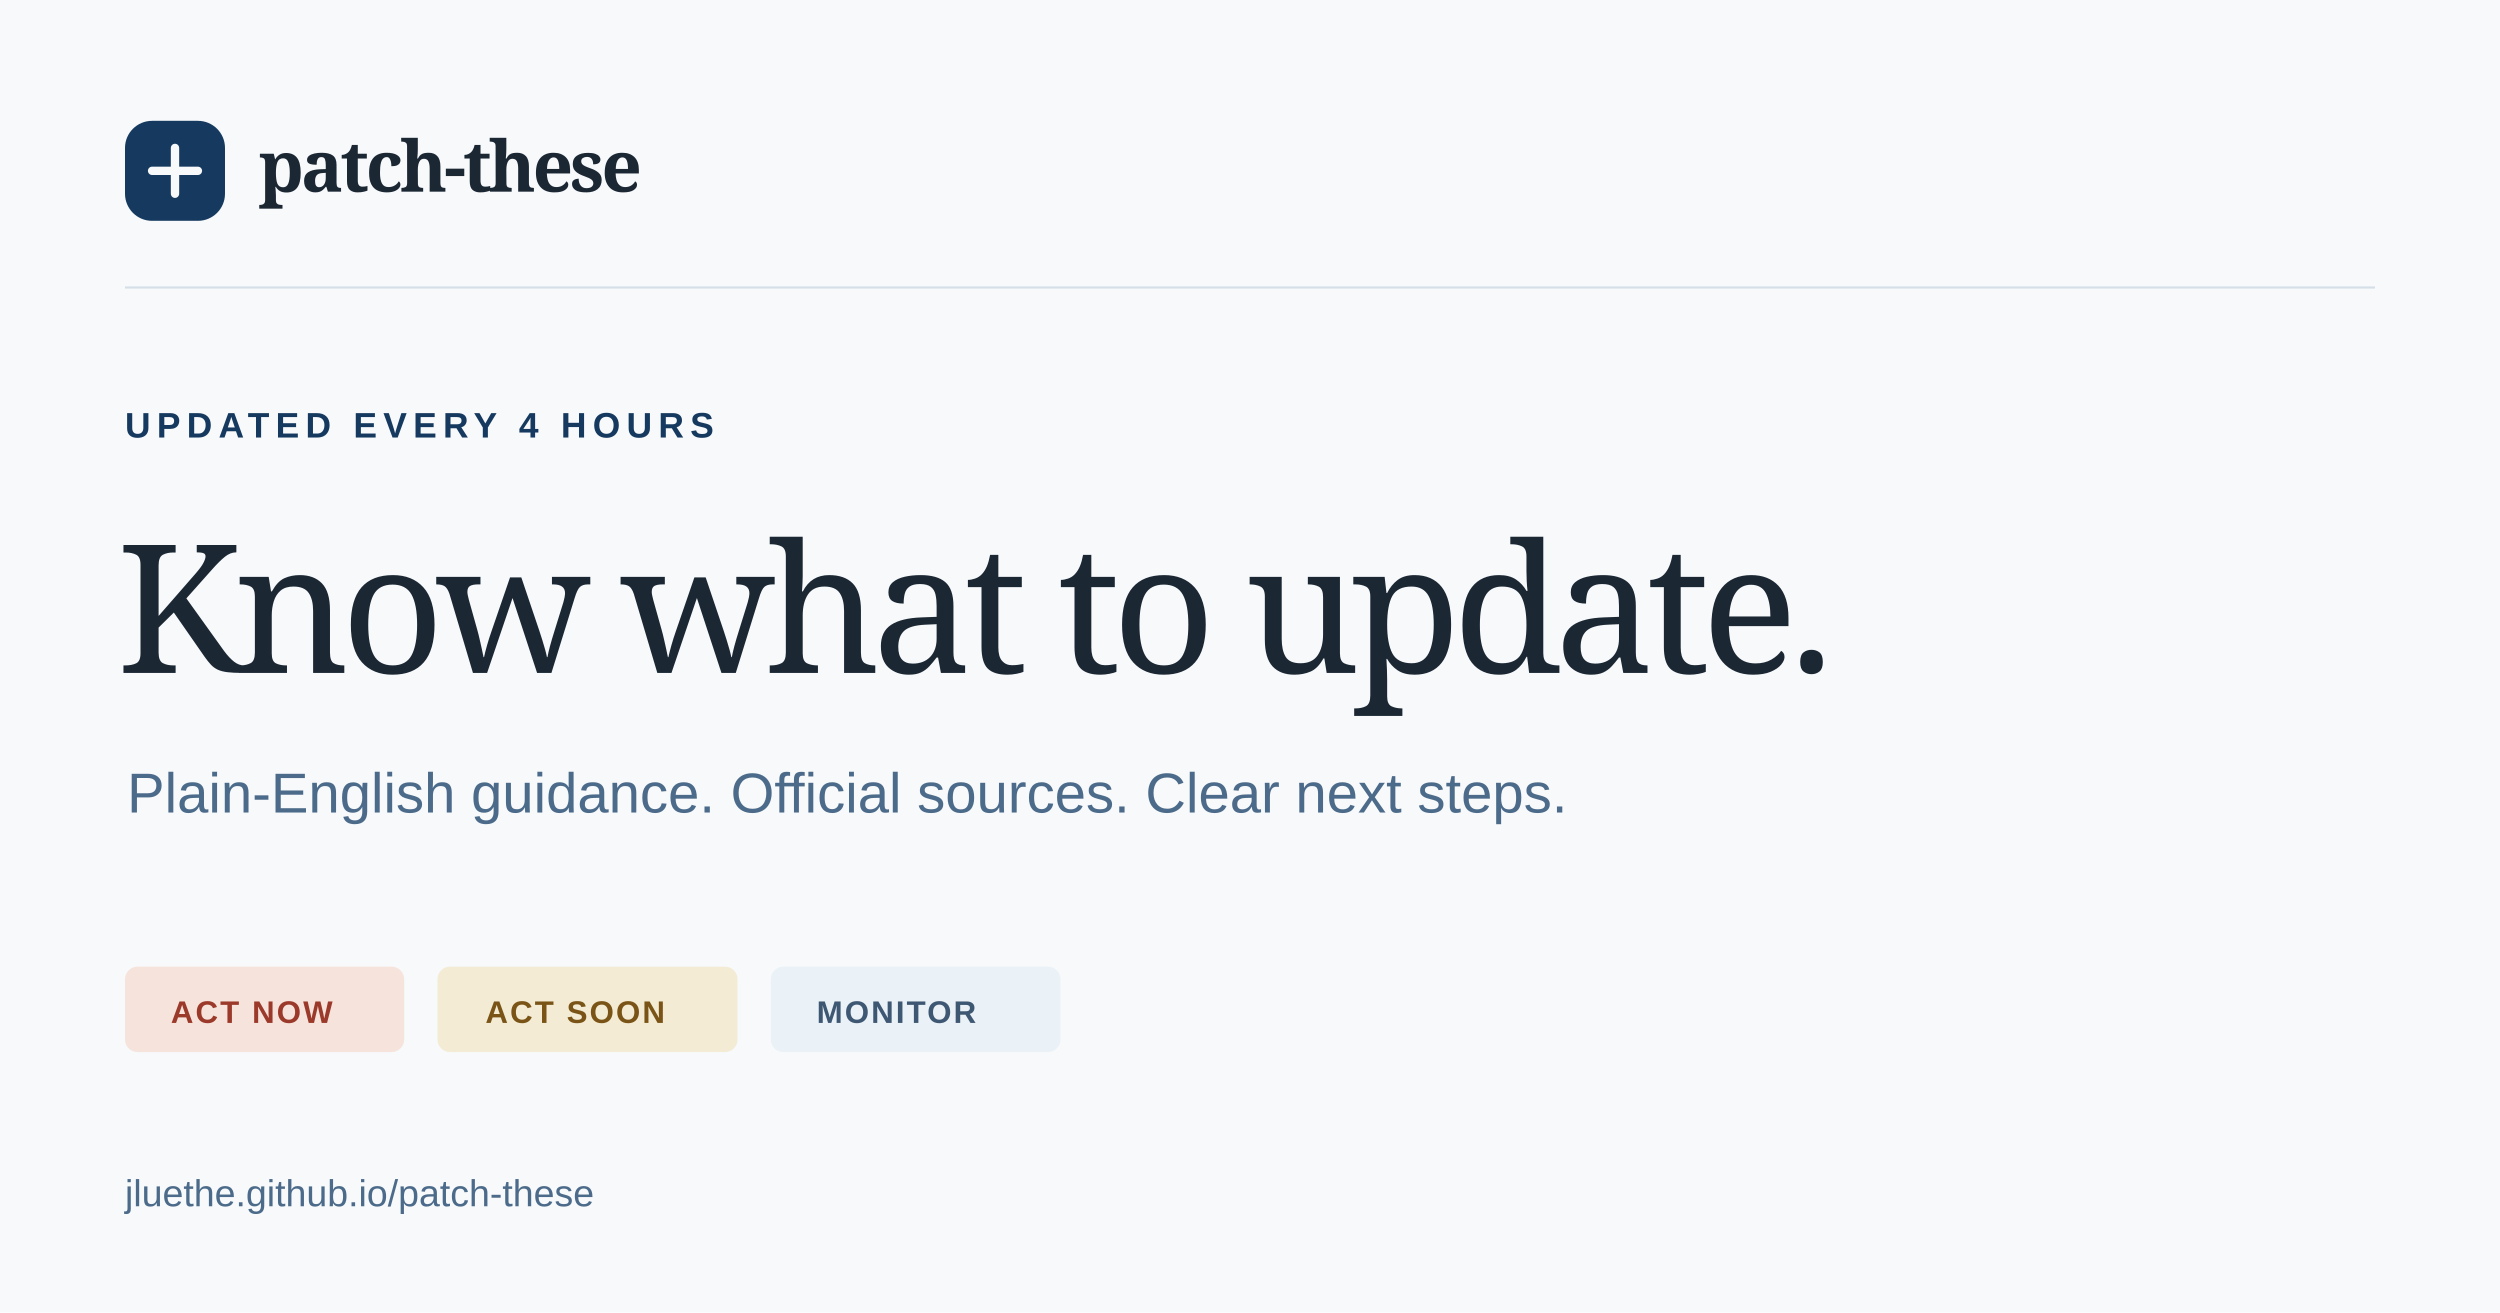
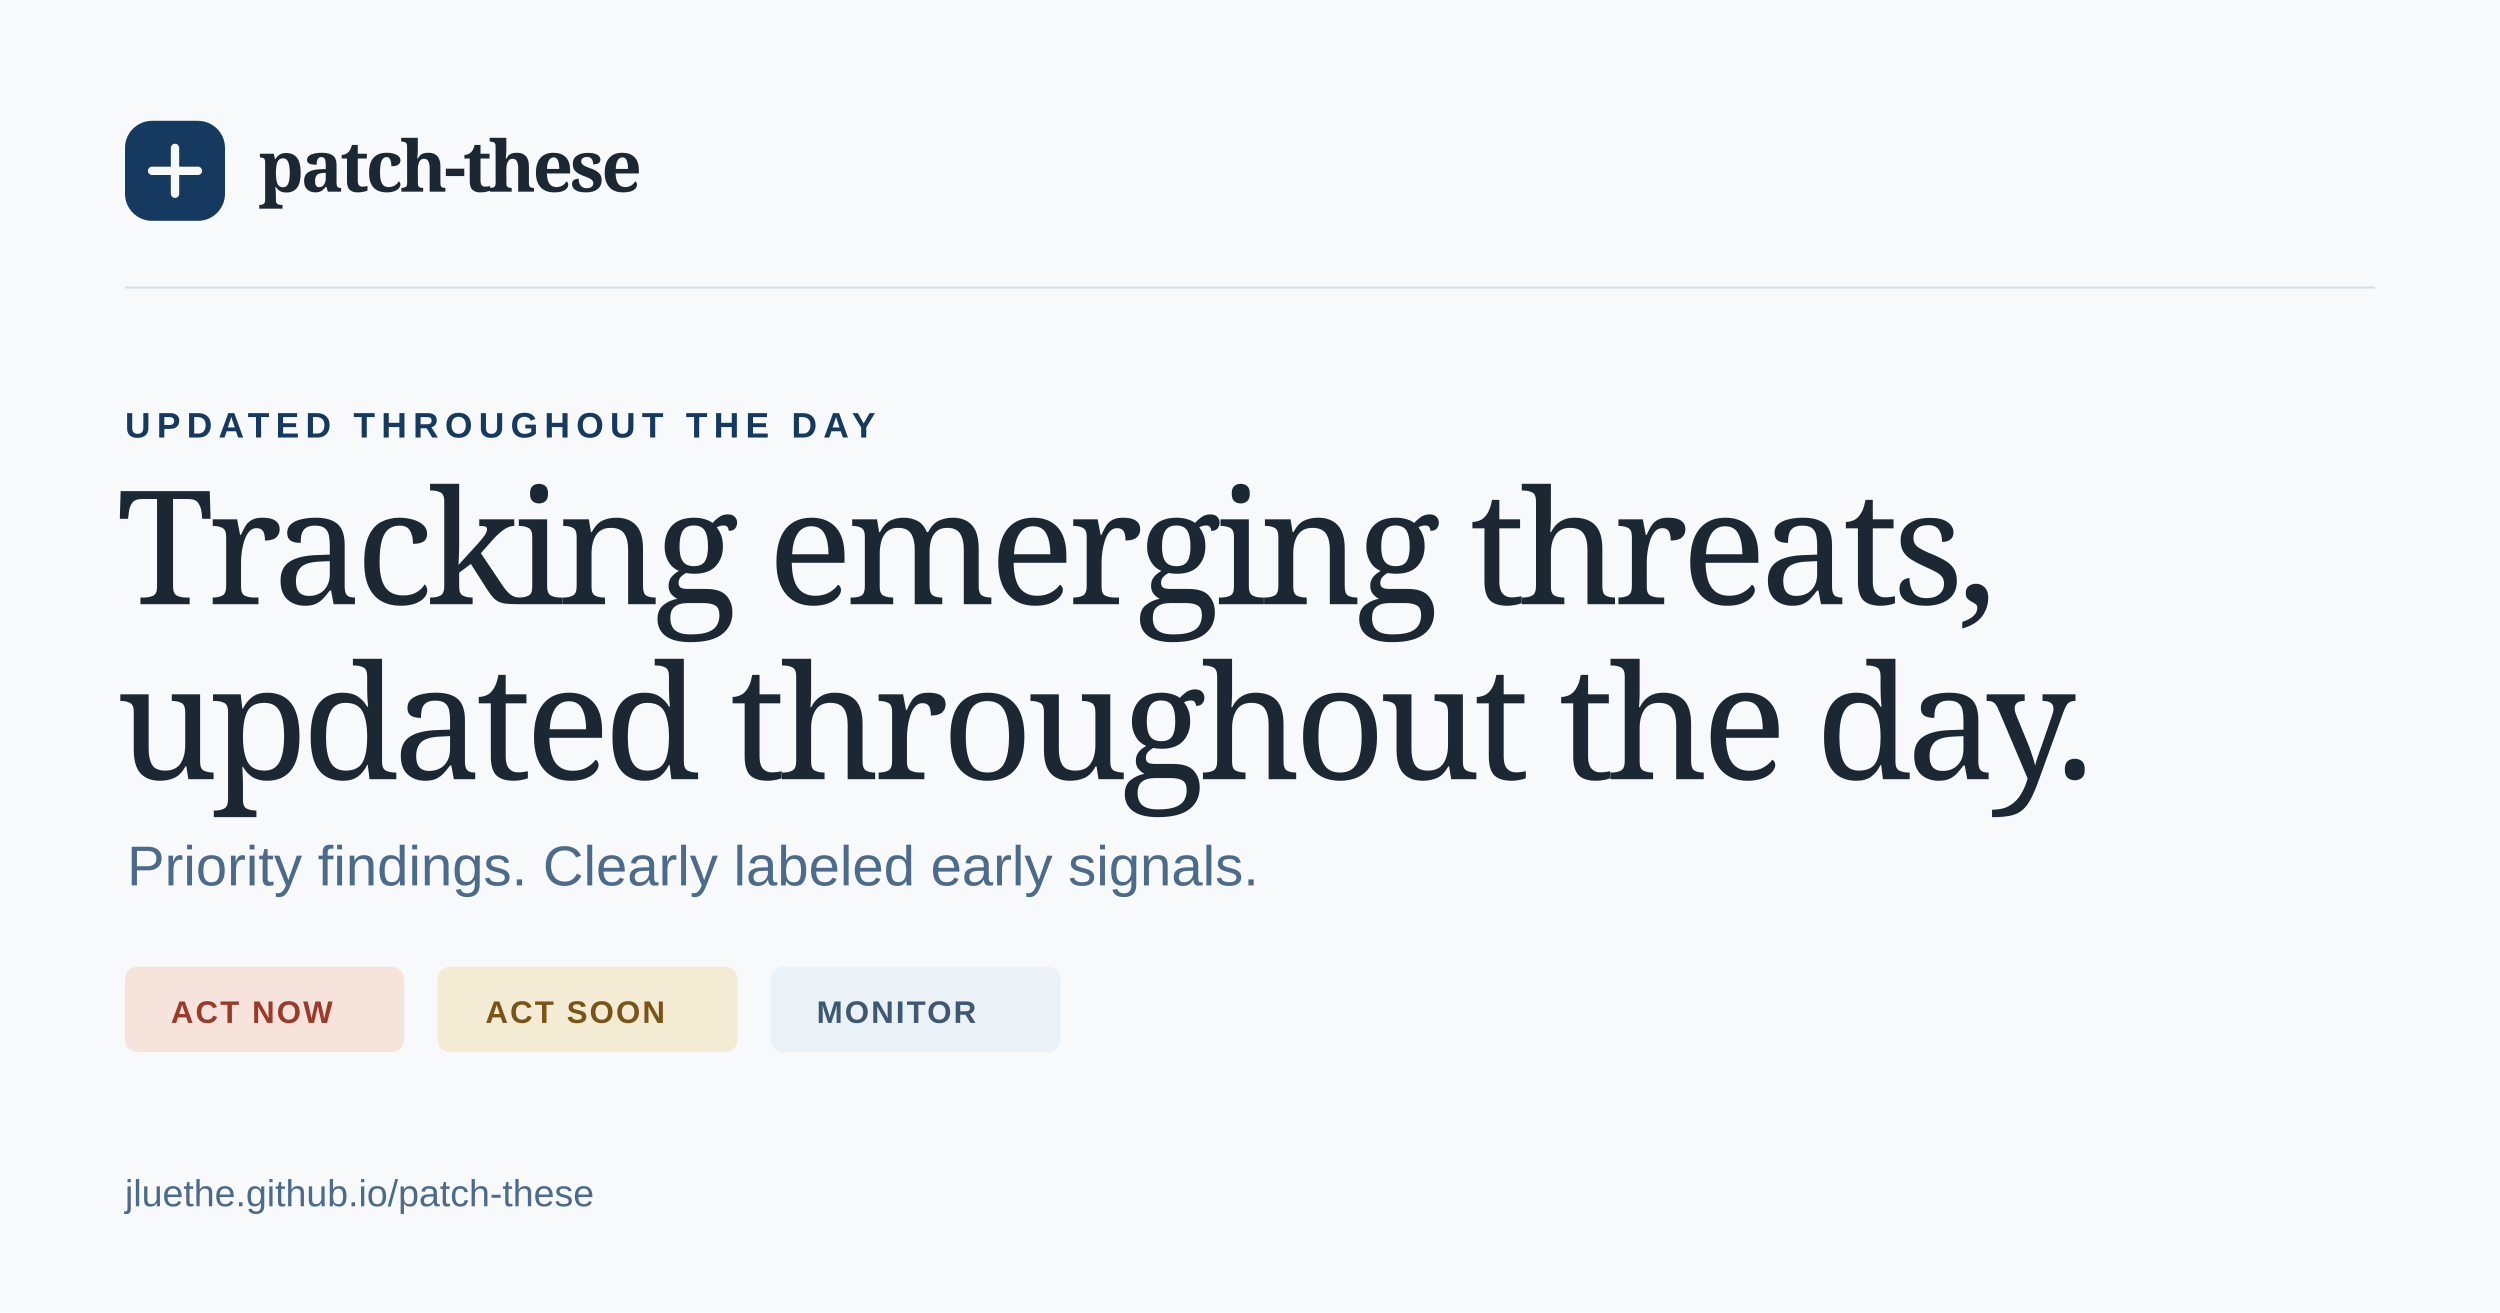
<svg xmlns="http://www.w3.org/2000/svg" width="1200" height="630" viewBox="0 0 1200 630" role="img" aria-labelledby="title description">
  <rect width="1200" height="630" fill="#F7F9FB" />
  <rect x="60" y="58" width="48" height="48" rx="13" fill="#163A5F" />
  <path d="M73 82h22M84 71v22" stroke="#F7F9FB" stroke-width="4" stroke-linecap="round" />
  <text x="124" y="92" fill="#1B2733" font-family="Georgia, serif" font-size="34" font-weight="bold" letter-spacing="-1.5">patch-these</text>
  <path d="M60 138H1140" stroke="#D5DFE8" />
-   <text x="60" y="210" fill="#163A5F" font-family="Arial, sans-serif" font-size="17" font-weight="bold" letter-spacing="3">UPDATED EVERY 4 HOURS</text>
-   <text x="56" y="323" fill="#1B2733" font-family="Georgia, serif" font-size="86" letter-spacing="-4">Know what to update.</text>
-   <text x="61" y="390" fill="#4C6B8A" font-family="Arial, sans-serif" font-size="27">Plain-English guidance. Official sources. Clear next steps.</text>
+   <text x="60" y="210" fill="#163A5F" font-family="Arial, sans-serif" font-size="17" font-weight="bold" letter-spacing="3">UPDATED THROUGHOUT THE DAY</text>
+   <text x="56" y="290" fill="#1B2733" font-family="Georgia, serif" font-size="76" letter-spacing="-3">Tracking emerging threats,</text>
+   <text x="56" y="374" fill="#1B2733" font-family="Georgia, serif" font-size="76" letter-spacing="-3">updated throughout the day.</text>
+   <text x="61" y="425" fill="#4C6B8A" font-family="Arial, sans-serif" font-size="27">Priority findings. Clearly labeled early signals.</text>
  <rect x="60" y="464" width="134" height="41" rx="6" fill="#F6E4DC" />
  <text x="82" y="491" fill="#9B3A2A" font-family="Arial, sans-serif" font-size="15" font-weight="bold" letter-spacing="1">ACT NOW</text>
  <rect x="210" y="464" width="144" height="41" rx="6" fill="#F3EBD4" />
  <text x="233" y="491" fill="#7A5416" font-family="Arial, sans-serif" font-size="15" font-weight="bold" letter-spacing="1">ACT SOON</text>
  <rect x="370" y="464" width="139" height="41" rx="6" fill="#EAF1F7" />
  <text x="392" y="491" fill="#3E5873" font-family="Arial, sans-serif" font-size="15" font-weight="bold" letter-spacing="1">MONITOR</text>
  <text x="60" y="579" fill="#4C6B8A" font-family="Arial, sans-serif" font-size="18">jluethe.github.io/patch-these</text>
</svg>
